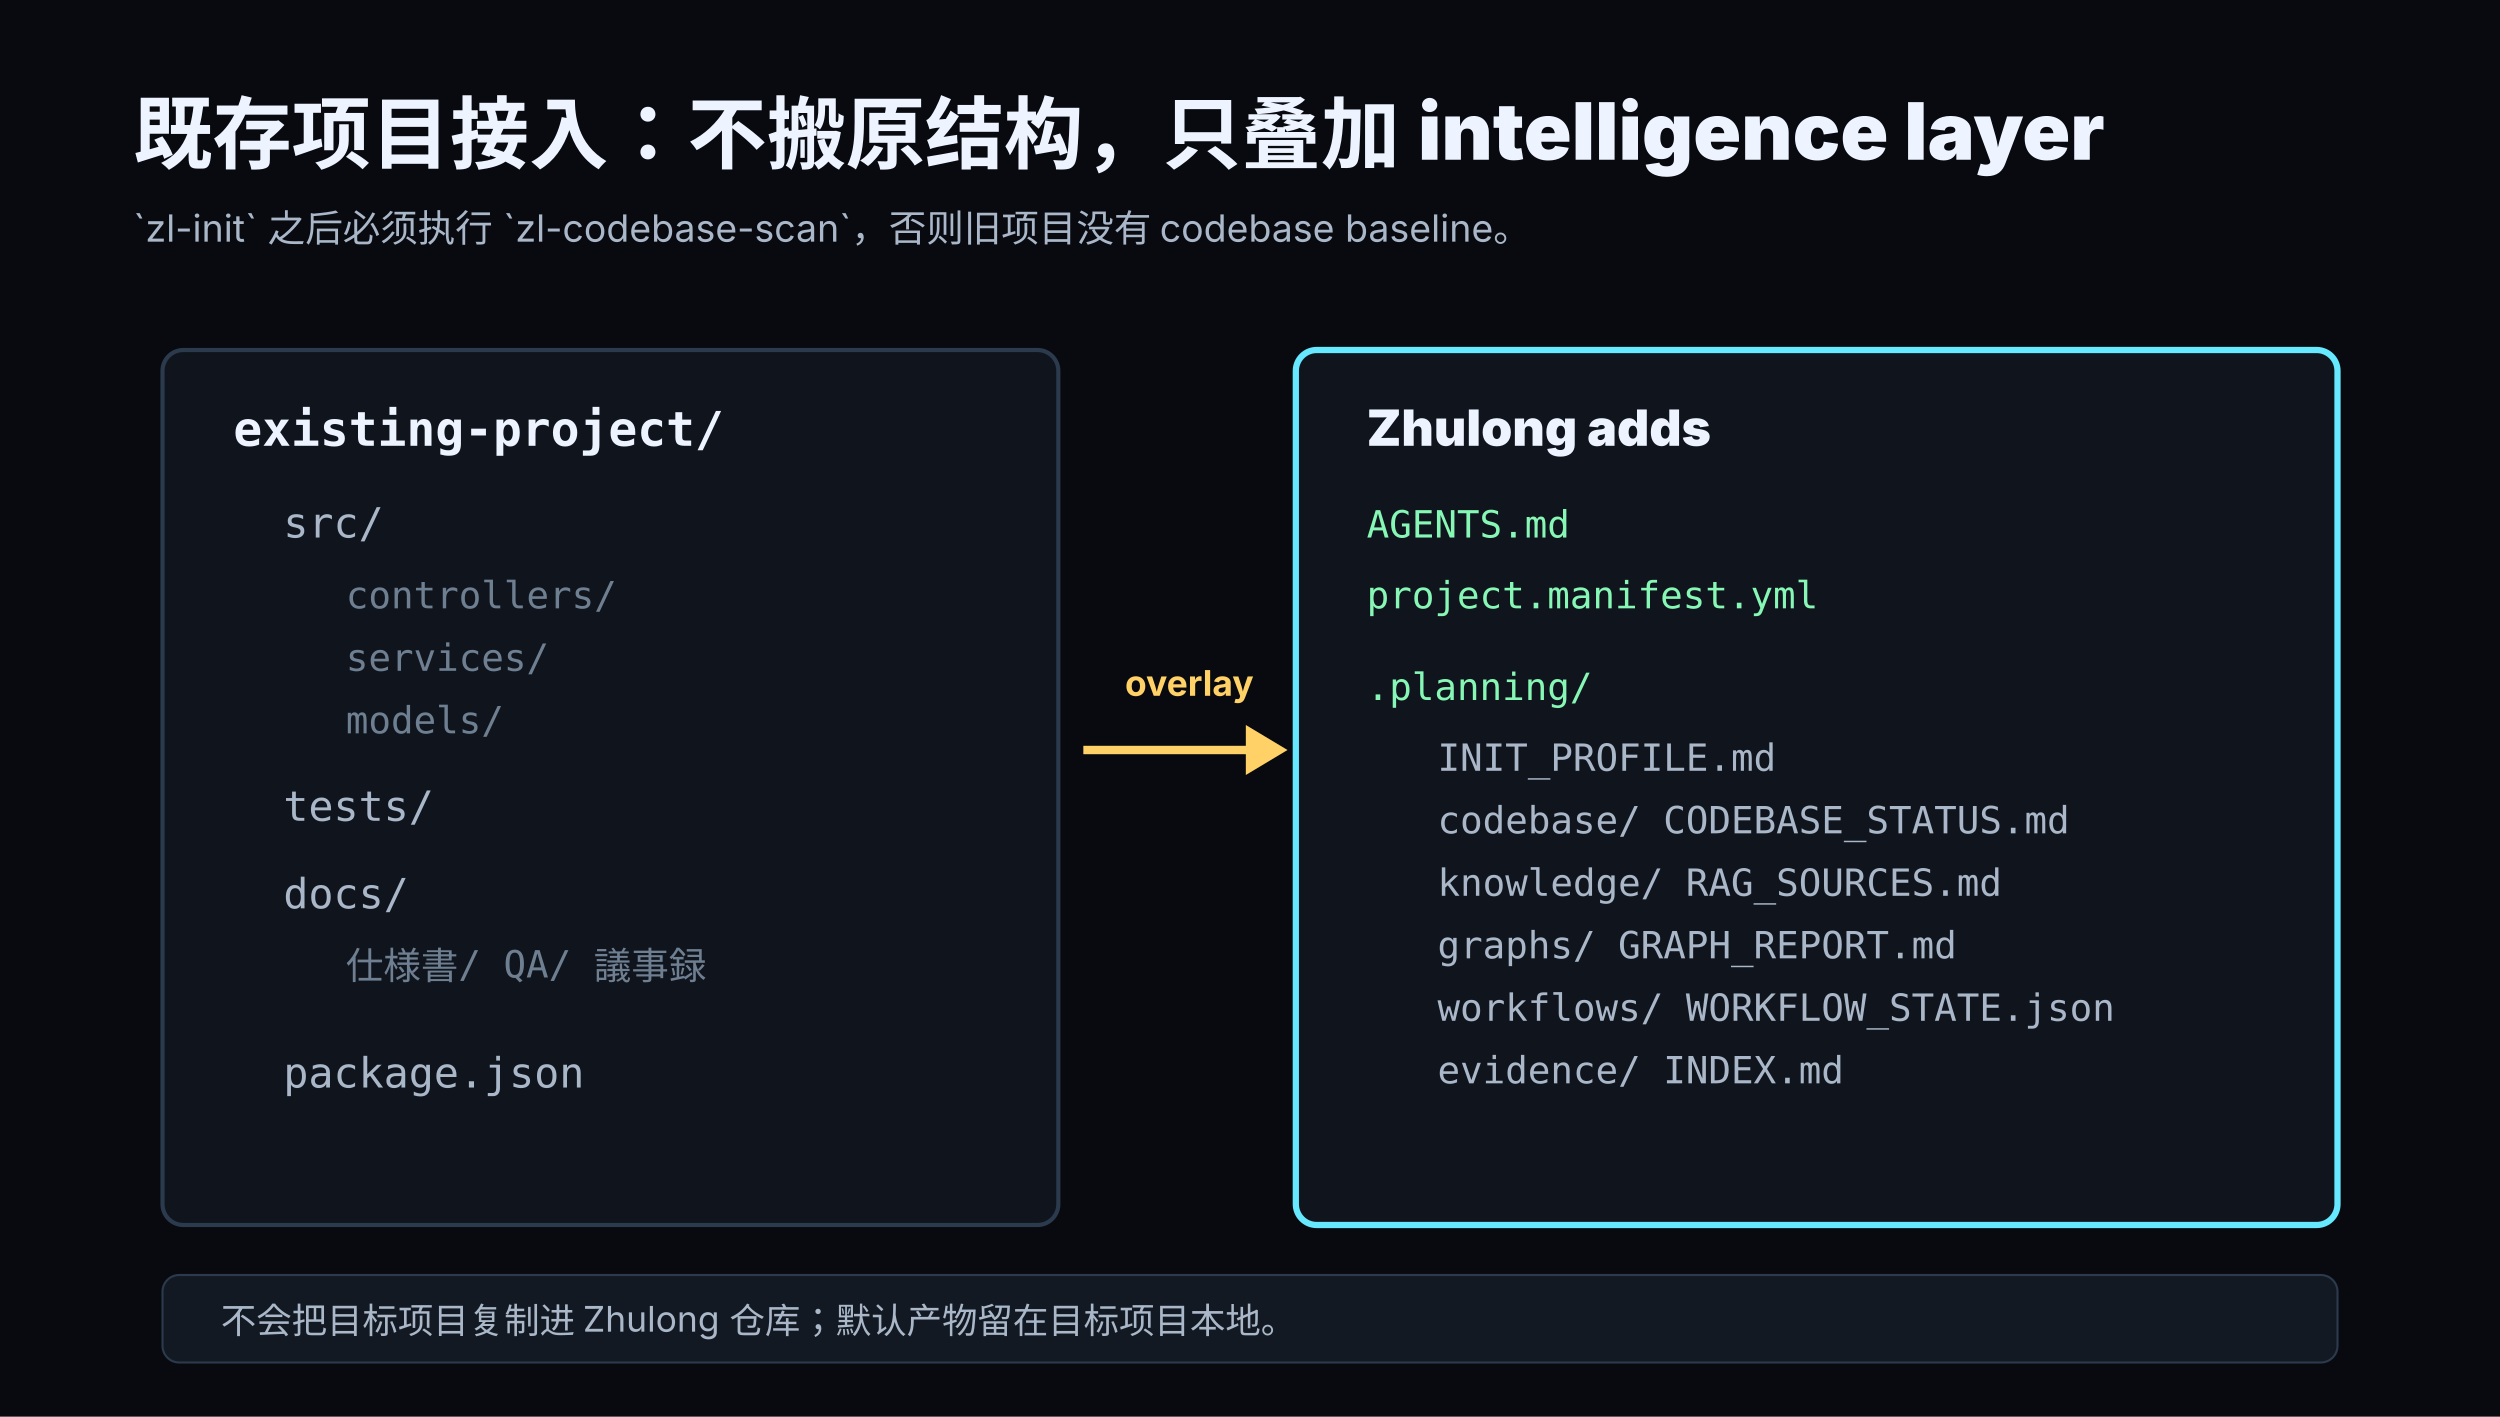
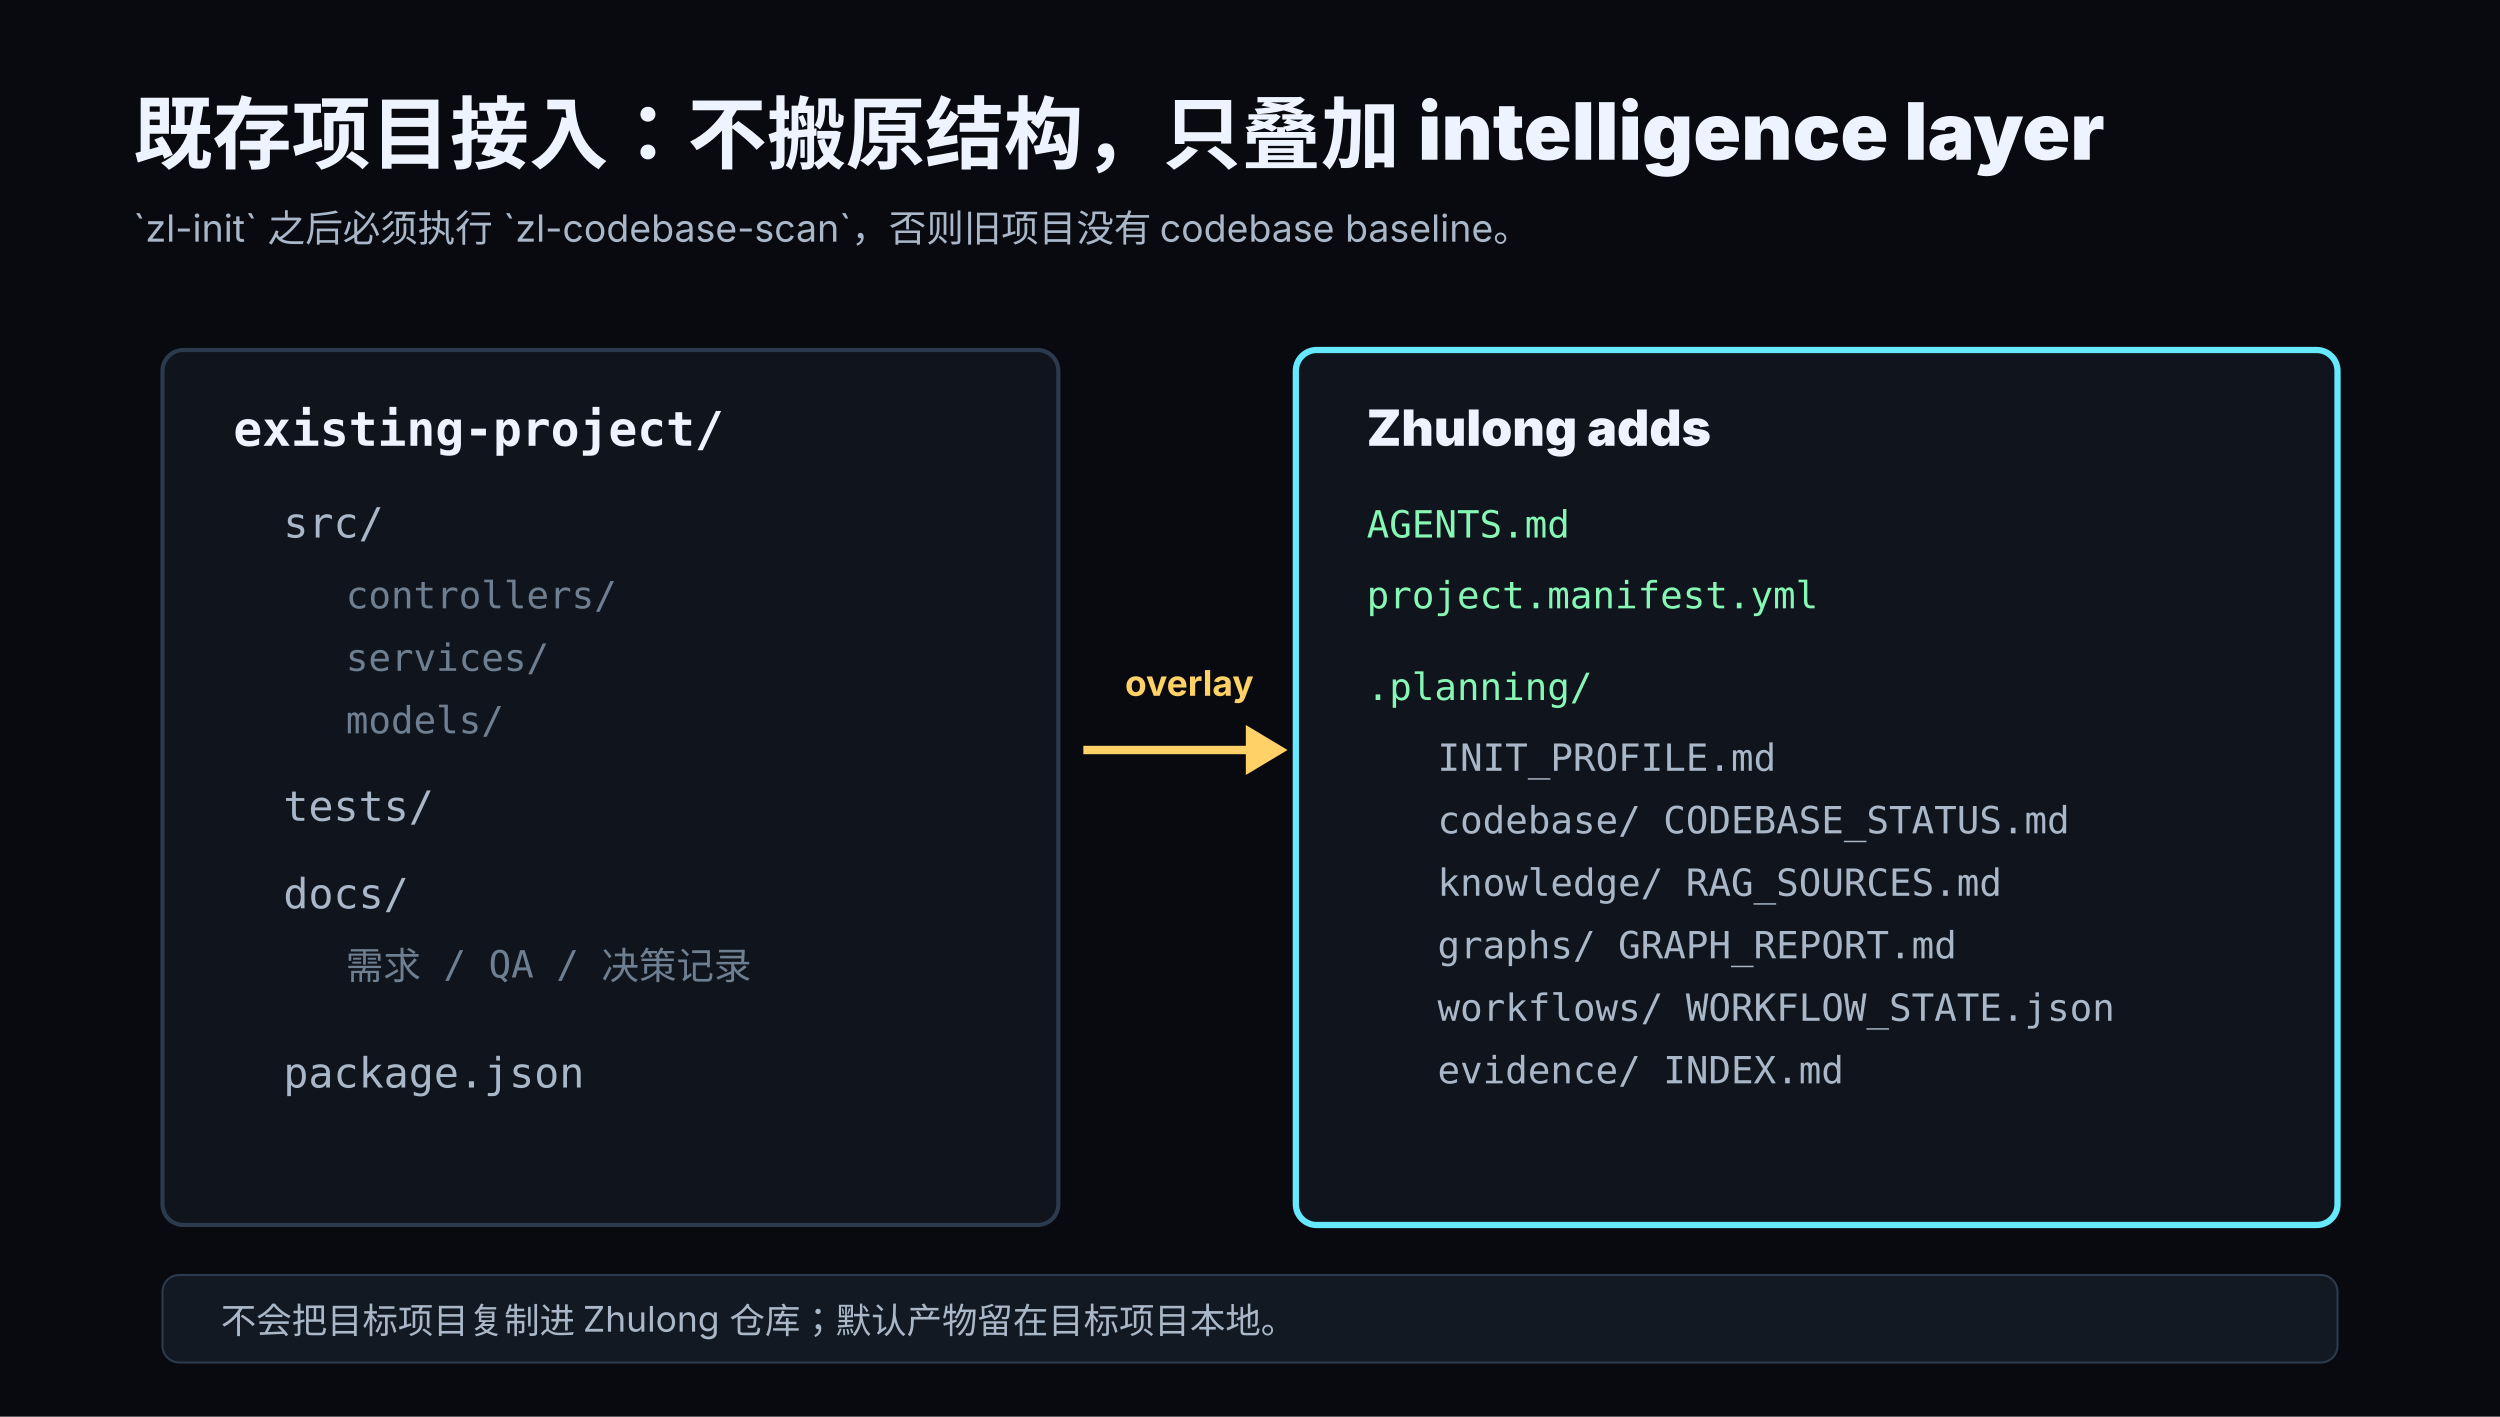
<svg xmlns="http://www.w3.org/2000/svg" viewBox="0 0 1200 680" role="img" aria-labelledby="title desc">
  <rect width="1200" height="680" fill="#080a0f" />
  <text x="64" y="78" fill="#eef4ff" font-family="Inter, Arial, sans-serif" font-size="38" font-weight="850">既存项目接入：不搬原结构，只叠加 intelligence layer</text>
  <text x="64" y="116" fill="#a9b7c8" font-family="Inter, Arial, sans-serif" font-size="18">`zl-init` 之后必须执行 `zl-codebase-scan`，否则旧项目没有 codebase baseline。</text>
  <g font-family="SFMono-Regular, Consolas, monospace">
    <rect x="78" y="168" width="430" height="420" rx="10" fill="#10151d" stroke="#2b3a4d" stroke-width="2" />
    <text x="112" y="214" fill="#eef4ff" font-size="23" font-weight="800">existing-project/</text>
    <text x="136" y="258" fill="#a9b7c8" font-size="20">src/</text>
    <text x="166" y="292" fill="#6f7f92" font-size="18">controllers/</text>
    <text x="166" y="322" fill="#6f7f92" font-size="18">services/</text>
    <text x="166" y="352" fill="#6f7f92" font-size="18">models/</text>
    <text x="136" y="394" fill="#a9b7c8" font-size="20">tests/</text>
    <text x="136" y="436" fill="#a9b7c8" font-size="20">docs/</text>
-     <text x="166" y="470" fill="#6f7f92" font-size="18">仕様書/ QA/ 議事録</text>
+     <text x="166" y="470" fill="#6f7f92" font-size="18">需求 / QA / 决策记录</text>
    <text x="136" y="522" fill="#a9b7c8" font-size="20">package.json</text>
  </g>
  <g>
    <rect x="622" y="168" width="500" height="420" rx="10" fill="#10151d" stroke="#66e8ff" stroke-width="3" />
    <text x="656" y="214" fill="#eef4ff" font-family="Inter, Arial, sans-serif" font-size="24" font-weight="850">Zhulong adds</text>
    <g font-family="SFMono-Regular, Consolas, monospace" font-size="18">
      <text x="656" y="258" fill="#87f7b5">AGENTS.md</text>
      <text x="656" y="292" fill="#87f7b5">project.manifest.yml</text>
      <text x="656" y="336" fill="#87f7b5">.planning/</text>
      <text x="690" y="370" fill="#a9b7c8">INIT_PROFILE.md</text>
      <text x="690" y="400" fill="#a9b7c8">codebase/ CODEBASE_STATUS.md</text>
      <text x="690" y="430" fill="#a9b7c8">knowledge/ RAG_SOURCES.md</text>
      <text x="690" y="460" fill="#a9b7c8">graphs/ GRAPH_REPORT.md</text>
      <text x="690" y="490" fill="#a9b7c8">workflows/ WORKFLOW_STATE.json</text>
      <text x="690" y="520" fill="#a9b7c8">evidence/ INDEX.md</text>
    </g>
  </g>
  <path d="M520 360 C560 360 572 360 610 360" fill="none" stroke="#ffd166" stroke-width="4" />
  <path d="M598 348 L618 360 L598 372 Z" fill="#ffd166" />
  <text x="540" y="334" fill="#ffd166" font-family="Inter, Arial, sans-serif" font-size="17" font-weight="750">overlay</text>
  <rect x="78" y="612" width="1044" height="42" rx="8" fill="#121922" stroke="#2b3a4d" />
  <text x="106" y="640" fill="#a9b7c8" font-family="Inter, Arial, sans-serif" font-size="17">不会把目标项目复制进 Zhulong 仓库；默认产物留在目标项目本地。</text>
</svg>
